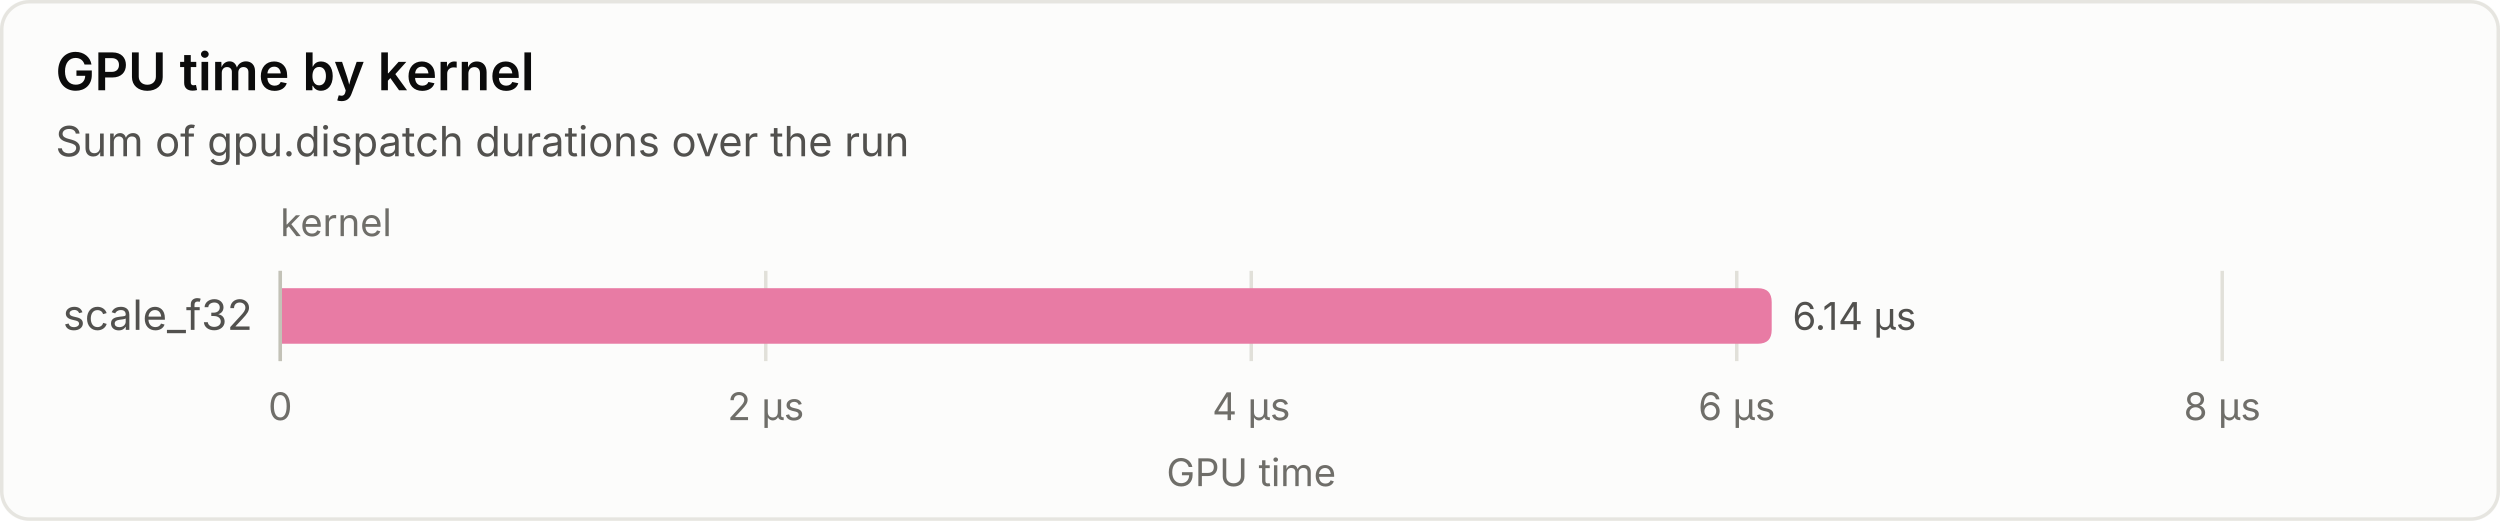
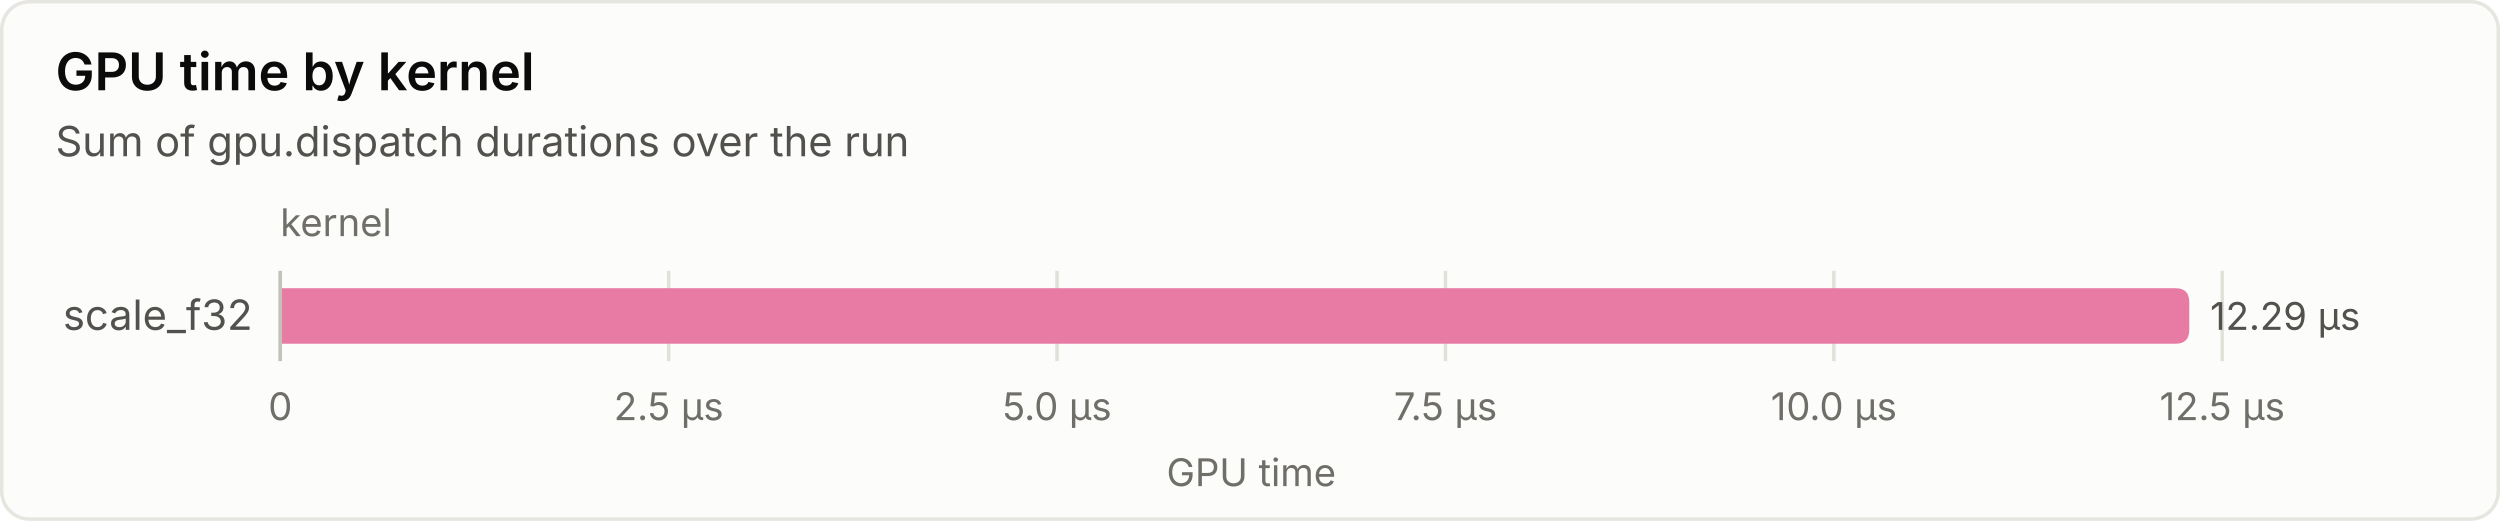
<svg xmlns="http://www.w3.org/2000/svg" width="720" height="150" viewBox="0 0 720 150" role="img" aria-labelledby="kernels-gpu_by_kernel-title kernels-gpu_by_kernel-desc">
  <style>text{font-family:system-ui,-apple-system,'Segoe UI',sans-serif}.line{fill:none;stroke-width:2;stroke-linejoin:round;stroke-linecap:round}.bg{fill:#fcfcfb}.frame{fill:none;stroke:#e6e5e0}.t1{fill:#0b0b0b}.t2{fill:#52514e}.t3{fill:#6f6e69}.grid{stroke:#e1e0d9}.axis{stroke:#c3c2b7}.ref{stroke:#52514e}.band{fill:#f0efec}.ring{stroke:#fcfcfb}.gap{stroke:#fcfcfb}.qx{fill:#f0efec}.qz{fill:#fcfcfb;stroke:#52514e}.emph{stroke:#52514e}.fn{fill:#a3a29c}.sn{stroke:#a3a29c}.f0{fill:#2a78d6}.s0{stroke:#2a78d6}.f1{fill:#eb6834}.s1{stroke:#eb6834}.f2{fill:#1baf7a}.s2{stroke:#1baf7a}.f3{fill:#eda100}.s3{stroke:#eda100}.f4{fill:#e87ba4}.s4{stroke:#e87ba4}.f5{fill:#008300}.s5{stroke:#008300}.f6{fill:#6250d6}.s6{stroke:#6250d6}.f7{fill:#e34948}.s7{stroke:#e34948}.q0{fill:#cde2fb}.q1{fill:#b7d3f6}.q2{fill:#9ec5f4}.q3{fill:#86b6ef}.q4{fill:#6da7ec}.q5{fill:#5598e7}.q6{fill:#3987e5}.q7{fill:#2a78d6}.q8{fill:#256abf}.q9{fill:#1c5cab}.q10{fill:#184f95}.q11{fill:#104281}.q12{fill:#0d366b}.fgood{fill:#0ca30c}.sgood{stroke:#0ca30c}.fwarn{fill:#fab219}.swarn{stroke:#fab219}.fserious{fill:#ec835a}.sserious{stroke:#ec835a}.fcrit{fill:#d03b3b}.scrit{stroke:#d03b3b}@media (prefers-color-scheme:dark){.bg{fill:#1a1a19}.frame{fill:none;stroke:#2c2c2a}.t1{fill:#f0efec}.t2{fill:#c3c2b7}.t3{fill:#898781}.grid{stroke:#2c2c2a}.axis{stroke:#383835}.ref{stroke:#c3c2b7}.band{fill:#242423}.ring{stroke:#1a1a19}.gap{stroke:#1a1a19}.qx{fill:#242423}.qz{fill:#1a1a19;stroke:#c3c2b7}.emph{stroke:#c3c2b7}.fn{fill:#6f6e69}.sn{stroke:#6f6e69}.f0{fill:#3987e5}.s0{stroke:#3987e5}.f1{fill:#d95926}.s1{stroke:#d95926}.f2{fill:#199e70}.s2{stroke:#199e70}.f3{fill:#c98500}.s3{stroke:#c98500}.f4{fill:#d55181}.s4{stroke:#d55181}.f5{fill:#008300}.s5{stroke:#008300}.f6{fill:#9085e9}.s6{stroke:#9085e9}.f7{fill:#e66767}.s7{stroke:#e66767}.q0{fill:#0d366b}.q1{fill:#104281}.q2{fill:#184f95}.q3{fill:#1c5cab}.q4{fill:#256abf}.q5{fill:#2a78d6}.q6{fill:#3987e5}.q7{fill:#5598e7}.q8{fill:#6da7ec}.q9{fill:#86b6ef}.q10{fill:#9ec5f4}.q11{fill:#b7d3f6}.q12{fill:#cde2fb}}</style>
  <rect class="bg" x="0" y="0" width="720" height="150" rx="8" />
  <rect class="frame" x="0.5" y="0.5" width="719" height="149" rx="8" />
  <text class="t1" x="16" y="26" font-size="15" font-weight="600">GPU time by kernel</text>
  <text class="t2" x="16" y="45" font-size="12">Sum of gpu.dispatch durations over the run</text>
  <line class="grid" x1="80.72" y1="78" x2="80.72" y2="104" stroke-width="1" />
-   <line class="grid" x1="220.54" y1="78" x2="220.54" y2="104" stroke-width="1" />
-   <line class="grid" x1="360.36" y1="78" x2="360.36" y2="104" stroke-width="1" />
-   <line class="grid" x1="500.18" y1="78" x2="500.18" y2="104" stroke-width="1" />
+   <line class="grid" x1="192.58" y1="78" x2="192.58" y2="104" stroke-width="1" />
+   <line class="grid" x1="304.43" y1="78" x2="304.43" y2="104" stroke-width="1" />
+   <line class="grid" x1="416.29" y1="78" x2="416.29" y2="104" stroke-width="1" />
+   <line class="grid" x1="528.14" y1="78" x2="528.14" y2="104" stroke-width="1" />
  <line class="grid" x1="640" y1="78" x2="640" y2="104" stroke-width="1" />
  <text class="t3" x="80.72" y="121" font-size="11" text-anchor="middle">0</text>
-   <text class="t3" x="220.54" y="121" font-size="11" text-anchor="middle">2 µs</text>
-   <text class="t3" x="360.36" y="121" font-size="11" text-anchor="middle">4 µs</text>
-   <text class="t3" x="500.18" y="121" font-size="11" text-anchor="middle">6 µs</text>
-   <text class="t3" x="640" y="121" font-size="11" text-anchor="middle">8 µs</text>
+   <text class="t3" x="192.58" y="121" font-size="11" text-anchor="middle">2.5 µs</text>
+   <text class="t3" x="304.43" y="121" font-size="11" text-anchor="middle">5.0 µs</text>
+   <text class="t3" x="416.29" y="121" font-size="11" text-anchor="middle">7.5 µs</text>
+   <text class="t3" x="528.14" y="121" font-size="11" text-anchor="middle">10.0 µs</text>
+   <text class="t3" x="640" y="121" font-size="11" text-anchor="middle">12.5 µs</text>
  <text class="t3" x="80.72" y="68" font-size="11" text-anchor="start">kernel</text>
  <text class="t3" x="360.36" y="140" font-size="11" text-anchor="middle">GPU time</text>
  <text class="t2" x="72.72" y="95" font-size="12" text-anchor="end">scale_f32</text>
-   <path class="f4" d="M80.72 83H506.25Q510.25 83 510.25 87V95Q510.25 99 506.25 99H80.72Z" />
-   <text class="t2" x="516.25" y="95" font-size="11">6.14 µs</text>
+   <path class="f4" d="M80.72 83H626.51Q630.51 83 630.51 87V95Q630.51 99 626.51 99H80.72Z" />
+   <text class="t2" x="636.51" y="95" font-size="11">12.29 µs</text>
  <line class="axis" x1="80.72" y1="78" x2="80.72" y2="78" stroke-width="1" />
  <line class="axis" x1="80.72" y1="78" x2="80.72" y2="104" stroke-width="1" />
</svg>
